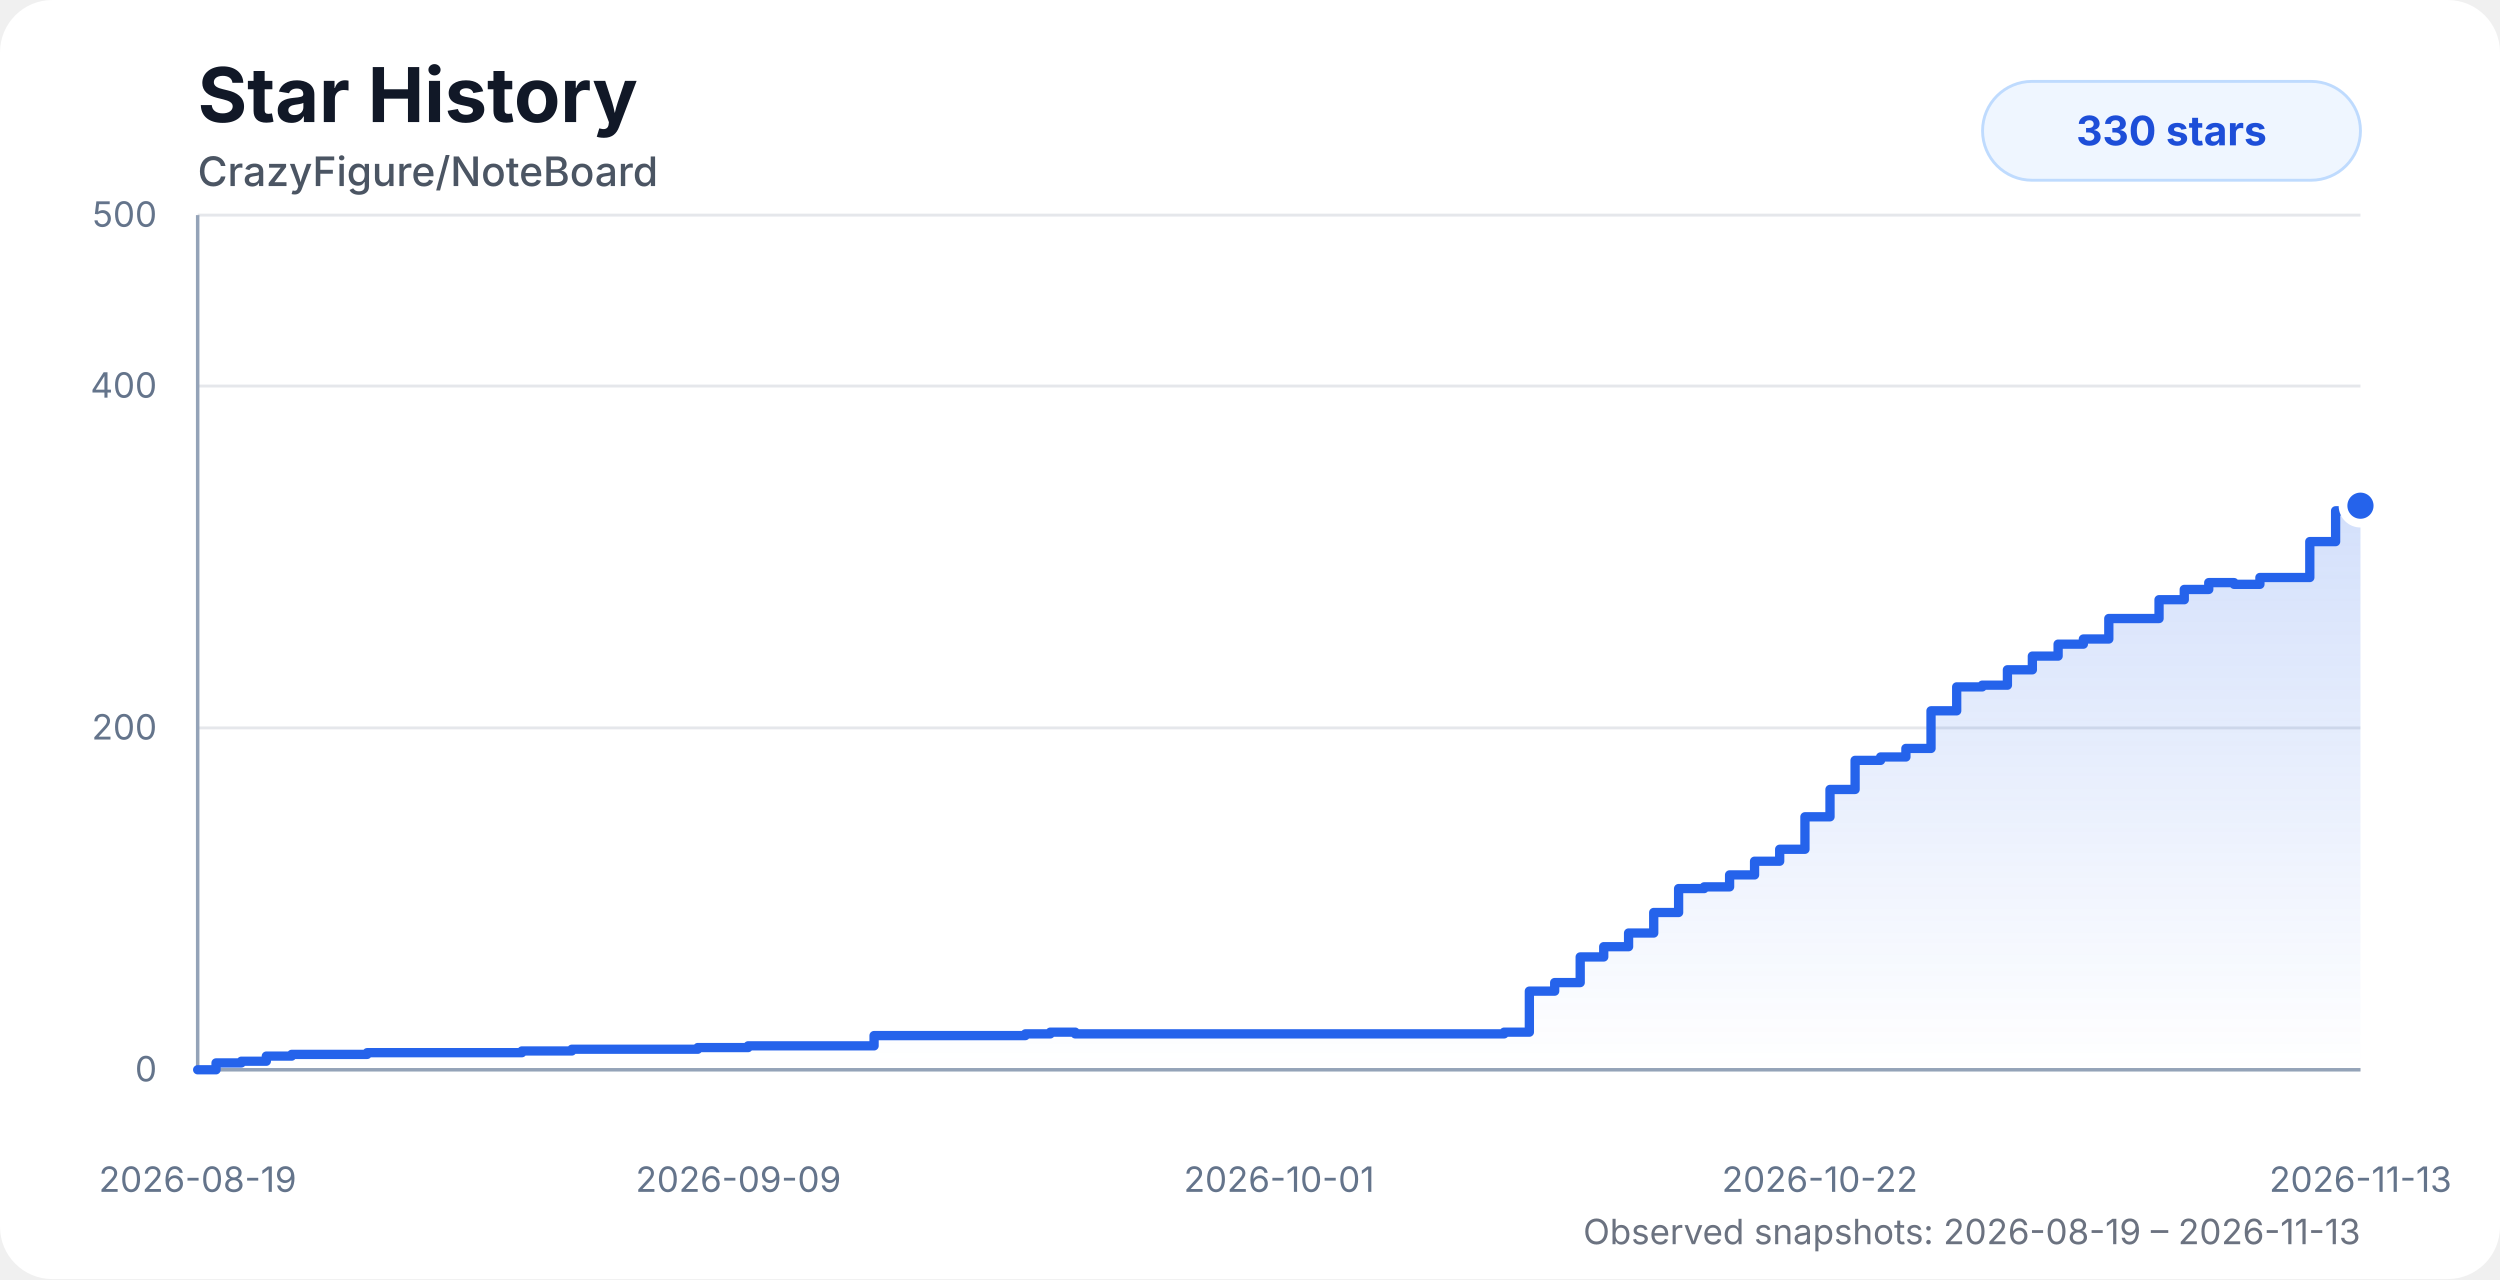
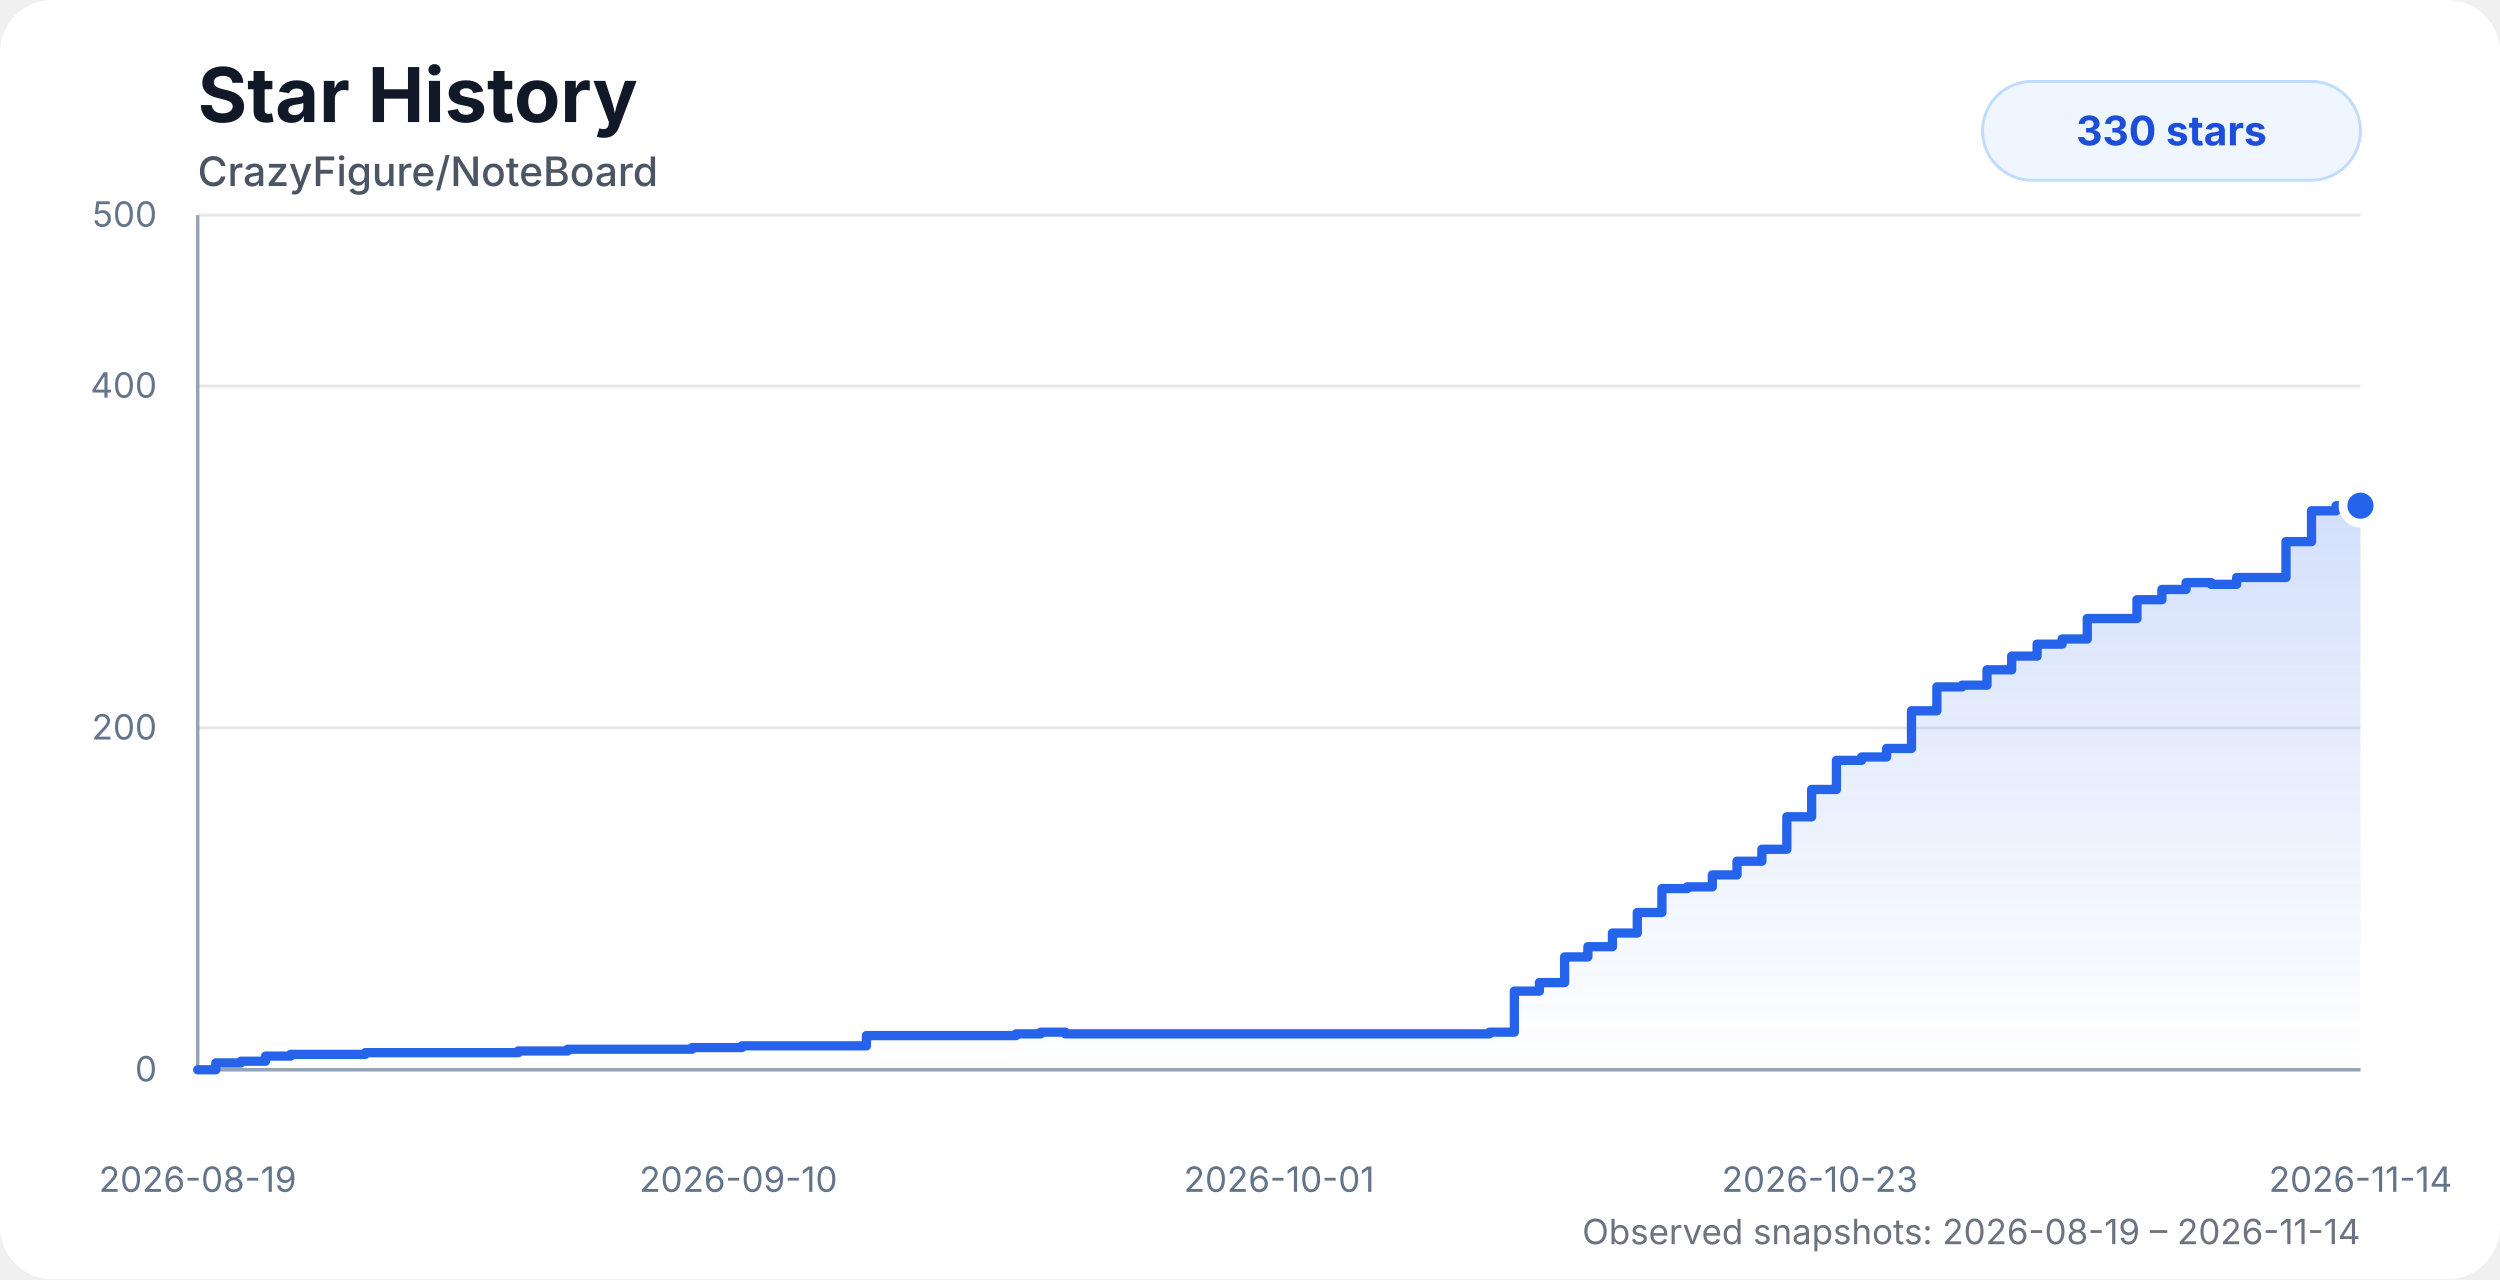
<svg xmlns="http://www.w3.org/2000/svg" width="860" height="440" viewBox="0 0 860 440" role="img" aria-labelledby="title desc">
  <style>
    .chart-bg { fill: #ffffff; }
    .title { fill: #111827; font: 700 26px system-ui, -apple-system, BlinkMacSystemFont, "Segoe UI", sans-serif; }
    .subtitle { fill: #4b5563; font: 500 14px system-ui, -apple-system, BlinkMacSystemFont, "Segoe UI", sans-serif; }
    .axis-label { fill: #64748b; font: 12px system-ui, -apple-system, BlinkMacSystemFont, "Segoe UI", sans-serif; }
    .grid { stroke: #e5e7eb; stroke-width: 1; }
    .axis { stroke: #94a3b8; stroke-width: 1.2; }
    .area { fill: url(#starGradient); opacity: 0.28; }
    .line { fill: none; stroke: #2563eb; stroke-width: 3.2; stroke-linecap: round; stroke-linejoin: round; }
    .dot { fill: #2563eb; stroke: #ffffff; stroke-width: 3; }
    .badge { fill: #eff6ff; stroke: #bfdbfe; }
    .badge-text { fill: #1d4ed8; font: 700 14px system-ui, -apple-system, BlinkMacSystemFont, "Segoe UI", sans-serif; }
    .status { fill: #6b7280; font: 12px system-ui, -apple-system, BlinkMacSystemFont, "Segoe UI", sans-serif; }
    @media (prefers-color-scheme: dark) {
      .chart-bg { fill: #0d1117; }
      .title { fill: #f8fafc; }
      .subtitle { fill: #cbd5e1; }
      .axis-label { fill: #94a3b8; }
      .grid { stroke: #1f2937; }
      .axis { stroke: #475569; }
      .dot { stroke: #0d1117; }
      .badge { fill: #172554; stroke: #1d4ed8; }
      .badge-text { fill: #bfdbfe; }
      .status { fill: #94a3b8; }
    }
  </style>
  <defs>
    <linearGradient id="starGradient" x1="0" x2="0" y1="0" y2="1">
      <stop offset="0%" stop-color="#2563eb" stop-opacity="0.72" />
      <stop offset="100%" stop-color="#2563eb" stop-opacity="0" />
    </linearGradient>
  </defs>
  <rect class="chart-bg" width="860" height="440" rx="18" />
  <text class="title" x="68" y="42">Star History</text>
  <text class="subtitle" x="68" y="64">CrazyFigure/NoteBoard</text>
  <g>
    <line class="grid" x1="68" y1="368" x2="812" y2="368" />
    <line class="grid" x1="68" y1="250.4" x2="812" y2="250.4" />
    <line class="grid" x1="68" y1="132.8" x2="812" y2="132.8" />
    <line class="grid" x1="68" y1="74" x2="812" y2="74" />
    <line class="axis" x1="68" y1="74" x2="68" y2="368" />
    <line class="axis" x1="68" y1="368" x2="812" y2="368" />
    <text class="axis-label" x="54" y="372" text-anchor="end">0</text>
    <text class="axis-label" x="54" y="254.4" text-anchor="end">200</text>
    <text class="axis-label" x="54" y="136.8" text-anchor="end">400</text>
    <text class="axis-label" x="54" y="78" text-anchor="end">500</text>
    <text class="axis-label" x="68" y="410" text-anchor="middle">2026-08-19</text>
-     <text class="axis-label" x="254" y="410" text-anchor="middle">2026-09-09</text>
+     <text class="axis-label" x="254" y="410" text-anchor="middle">2026-09-10</text>
    <text class="axis-label" x="440" y="410" text-anchor="middle">2026-10-01</text>
-     <text class="axis-label" x="626" y="410" text-anchor="middle">2026-10-22</text>
-     <text class="axis-label" x="812" y="410" text-anchor="middle">2026-11-13</text>
+     <text class="axis-label" x="626" y="410" text-anchor="middle">2026-10-23</text>
+     <text class="axis-label" x="812" y="410" text-anchor="middle">2026-11-14</text>
  </g>
-   <path class="area" d="M 68 368 H 68 V 368 H 74.32 V 365.65 H 83.02 V 365.06 H 91.62 V 363.3 H 100.33 V 362.71 H 108.99 V 362.71 H 117.6 V 362.71 H 126.31 V 362.12 H 138.05 V 362.12 H 147.33 V 362.12 H 154.16 V 362.12 H 162.42 V 362.12 H 171.17 V 362.12 H 179.54 V 361.53 H 188.07 V 361.53 H 196.71 V 360.94 H 205.41 V 360.94 H 214.01 V 360.94 H 222.73 V 360.94 H 231.43 V 360.94 H 240.03 V 360.36 H 248.71 V 360.36 H 257.36 V 359.77 H 266.03 V 359.77 H 274.61 V 359.77 H 283.4 V 359.77 H 292.11 V 359.77 H 300.68 V 356.24 H 309.32 V 356.24 H 317.99 V 356.24 H 326.58 V 356.24 H 335.23 V 356.24 H 344.03 V 356.24 H 352.73 V 355.65 H 361.31 V 355.06 H 369.87 V 355.65 H 378.58 V 355.65 H 387.22 V 355.65 H 395.87 V 355.65 H 404.69 V 355.65 H 413.49 V 355.65 H 422.14 V 355.65 H 430.73 V 355.65 H 439.53 V 355.65 H 448.12 V 355.65 H 456.61 V 355.65 H 465.41 V 355.65 H 474.13 V 355.65 H 482.94 V 355.65 H 491.48 V 355.65 H 500.22 V 355.65 H 508.85 V 355.65 H 517.43 V 355.06 H 526.1 V 340.95 H 534.81 V 338.01 H 543.59 V 329.19 H 551.68 V 325.66 H 560.23 V 320.96 H 568.88 V 313.9 H 577.44 V 305.67 H 586.23 V 305.08 H 594.98 V 300.97 H 603.57 V 296.26 H 612.21 V 292.15 H 620.9 V 280.98 H 629.52 V 271.57 H 638.15 V 261.57 H 646.92 V 260.4 H 655.63 V 257.46 H 664.27 V 244.52 H 673.1 V 236.29 H 681.88 V 235.7 H 690.55 V 230.41 H 699.13 V 225.7 H 707.99 V 221.59 H 716.68 V 219.82 H 725.43 V 212.77 H 733.93 V 212.77 H 742.71 V 206.3 H 751.39 V 202.77 H 759.81 V 200.42 H 768.52 V 201.01 H 777.41 V 198.66 H 794.57 V 186.31 H 803.45 V 175.72 H 812 V 173.96 L 812 368 L 68 368 Z" />
-   <path class="line" d="M 68 368 H 68 V 368 H 74.32 V 365.65 H 83.02 V 365.06 H 91.62 V 363.3 H 100.33 V 362.71 H 108.99 V 362.71 H 117.6 V 362.71 H 126.31 V 362.12 H 138.05 V 362.12 H 147.33 V 362.12 H 154.16 V 362.12 H 162.42 V 362.12 H 171.17 V 362.12 H 179.54 V 361.53 H 188.07 V 361.53 H 196.71 V 360.94 H 205.41 V 360.94 H 214.01 V 360.94 H 222.73 V 360.94 H 231.43 V 360.94 H 240.03 V 360.36 H 248.71 V 360.36 H 257.36 V 359.77 H 266.03 V 359.77 H 274.61 V 359.77 H 283.4 V 359.77 H 292.11 V 359.77 H 300.68 V 356.24 H 309.32 V 356.24 H 317.99 V 356.24 H 326.58 V 356.24 H 335.23 V 356.24 H 344.03 V 356.24 H 352.73 V 355.65 H 361.31 V 355.06 H 369.87 V 355.65 H 378.58 V 355.65 H 387.22 V 355.65 H 395.87 V 355.65 H 404.69 V 355.65 H 413.49 V 355.65 H 422.14 V 355.65 H 430.73 V 355.65 H 439.53 V 355.65 H 448.12 V 355.65 H 456.61 V 355.65 H 465.41 V 355.65 H 474.13 V 355.65 H 482.94 V 355.65 H 491.48 V 355.65 H 500.22 V 355.65 H 508.85 V 355.65 H 517.43 V 355.06 H 526.1 V 340.95 H 534.81 V 338.01 H 543.59 V 329.19 H 551.68 V 325.66 H 560.23 V 320.96 H 568.88 V 313.9 H 577.44 V 305.67 H 586.23 V 305.08 H 594.98 V 300.97 H 603.57 V 296.26 H 612.21 V 292.15 H 620.9 V 280.98 H 629.52 V 271.57 H 638.15 V 261.57 H 646.92 V 260.4 H 655.63 V 257.46 H 664.27 V 244.52 H 673.1 V 236.29 H 681.88 V 235.7 H 690.55 V 230.41 H 699.13 V 225.7 H 707.99 V 221.59 H 716.68 V 219.82 H 725.43 V 212.77 H 733.93 V 212.77 H 742.71 V 206.3 H 751.39 V 202.77 H 759.81 V 200.42 H 768.52 V 201.01 H 777.41 V 198.66 H 794.57 V 186.31 H 803.45 V 175.72 H 812 V 173.96" />
+   <path class="area" d="M 68 368 H 68 V 368 H 74.25 V 365.65 H 82.85 V 365.06 H 91.35 V 363.3 H 99.96 V 362.71 H 108.53 V 362.71 H 117.04 V 362.71 H 125.65 V 362.12 H 137.26 V 362.12 H 146.43 V 362.12 H 153.19 V 362.12 H 161.35 V 362.12 H 170.01 V 362.12 H 178.28 V 361.53 H 186.71 V 361.53 H 195.26 V 360.94 H 203.86 V 360.94 H 212.36 V 360.94 H 220.99 V 360.94 H 229.59 V 360.94 H 238.09 V 360.36 H 246.67 V 360.36 H 255.22 V 359.77 H 263.79 V 359.77 H 272.28 V 359.77 H 280.98 V 359.77 H 289.59 V 359.77 H 298.05 V 356.24 H 306.6 V 356.24 H 315.17 V 356.24 H 323.66 V 356.24 H 332.22 V 356.24 H 340.92 V 356.24 H 349.52 V 355.65 H 358.01 V 355.06 H 366.47 V 355.65 H 375.08 V 355.65 H 383.62 V 355.65 H 392.18 V 355.65 H 400.9 V 355.65 H 409.6 V 355.65 H 418.14 V 355.65 H 426.64 V 355.65 H 435.34 V 355.65 H 443.84 V 355.65 H 452.23 V 355.65 H 460.93 V 355.65 H 469.55 V 355.65 H 478.27 V 355.65 H 486.71 V 355.65 H 495.35 V 355.65 H 503.89 V 355.65 H 512.37 V 355.06 H 520.94 V 340.95 H 529.55 V 338.01 H 538.23 V 329.19 H 546.23 V 325.66 H 554.68 V 320.96 H 563.23 V 313.9 H 571.7 V 305.67 H 580.39 V 305.08 H 589.04 V 300.97 H 597.53 V 296.26 H 606.08 V 292.15 H 614.67 V 280.98 H 623.2 V 271.57 H 631.73 V 261.57 H 640.39 V 260.4 H 649.01 V 257.46 H 657.55 V 244.52 H 666.28 V 236.29 H 674.96 V 235.7 H 683.53 V 230.41 H 692.02 V 225.7 H 700.77 V 221.59 H 709.37 V 219.82 H 718.02 V 212.77 H 726.42 V 212.77 H 735.11 V 206.3 H 743.69 V 202.77 H 752.01 V 200.42 H 760.63 V 201.01 H 769.41 V 198.66 H 786.38 V 186.31 H 795.16 V 175.72 H 803.62 V 173.96 H 812 V 173.96 L 812 368 L 68 368 Z" />
+   <path class="line" d="M 68 368 H 68 V 368 H 74.25 V 365.65 H 82.85 V 365.06 H 91.35 V 363.3 H 99.96 V 362.71 H 108.53 V 362.71 H 117.04 V 362.71 H 125.65 V 362.12 H 137.26 V 362.12 H 146.43 V 362.12 H 153.19 V 362.12 H 161.35 V 362.12 H 170.01 V 362.12 H 178.28 V 361.53 H 186.71 V 361.53 H 195.26 V 360.94 H 203.86 V 360.94 H 212.36 V 360.94 H 220.99 V 360.94 H 229.59 V 360.94 H 238.09 V 360.36 H 246.67 V 360.36 H 255.22 V 359.77 H 263.79 V 359.77 H 272.28 V 359.77 H 280.98 V 359.77 H 289.59 V 359.77 H 298.05 V 356.24 H 306.6 V 356.24 H 315.17 V 356.24 H 323.66 V 356.24 H 332.22 V 356.24 H 340.92 V 356.24 H 349.52 V 355.65 H 358.01 V 355.06 H 366.47 V 355.65 H 375.08 V 355.65 H 383.62 V 355.65 H 392.18 V 355.65 H 400.9 V 355.65 H 409.6 V 355.65 H 418.14 V 355.65 H 426.64 V 355.65 H 435.34 V 355.65 H 443.84 V 355.65 H 452.23 V 355.65 H 460.93 V 355.65 H 469.55 V 355.65 H 478.27 V 355.65 H 486.71 V 355.65 H 495.35 V 355.65 H 503.89 V 355.65 H 512.37 V 355.06 H 520.94 V 340.95 H 529.55 V 338.01 H 538.23 V 329.19 H 546.23 V 325.66 H 554.68 V 320.96 H 563.23 V 313.9 H 571.7 V 305.67 H 580.39 V 305.08 H 589.04 V 300.97 H 597.53 V 296.26 H 606.08 V 292.15 H 614.67 V 280.98 H 623.2 V 271.57 H 631.73 V 261.57 H 640.39 V 260.4 H 649.01 V 257.46 H 657.55 V 244.52 H 666.28 V 236.29 H 674.96 V 235.7 H 683.53 V 230.41 H 692.02 V 225.7 H 700.77 V 221.59 H 709.37 V 219.82 H 718.02 V 212.77 H 726.42 V 212.77 H 735.11 V 206.3 H 743.69 V 202.77 H 752.01 V 200.42 H 760.63 V 201.01 H 769.41 V 198.66 H 786.38 V 186.31 H 795.16 V 175.72 H 803.62 V 173.96 H 812 V 173.96" />
  <circle class="dot" cx="812" cy="173.96" r="6" />
  <rect class="badge" x="682" y="28" width="130" height="34" rx="17" />
  <text class="badge-text" x="747" y="50" text-anchor="middle">330 stars</text>
-   <text class="status" x="812" y="428" text-anchor="end">Observed snapshots: 2026-08-19 – 2026-11-13</text>
+   <text class="status" x="812" y="428" text-anchor="end">Observed snapshots: 2026-08-19 – 2026-11-14</text>
</svg>
